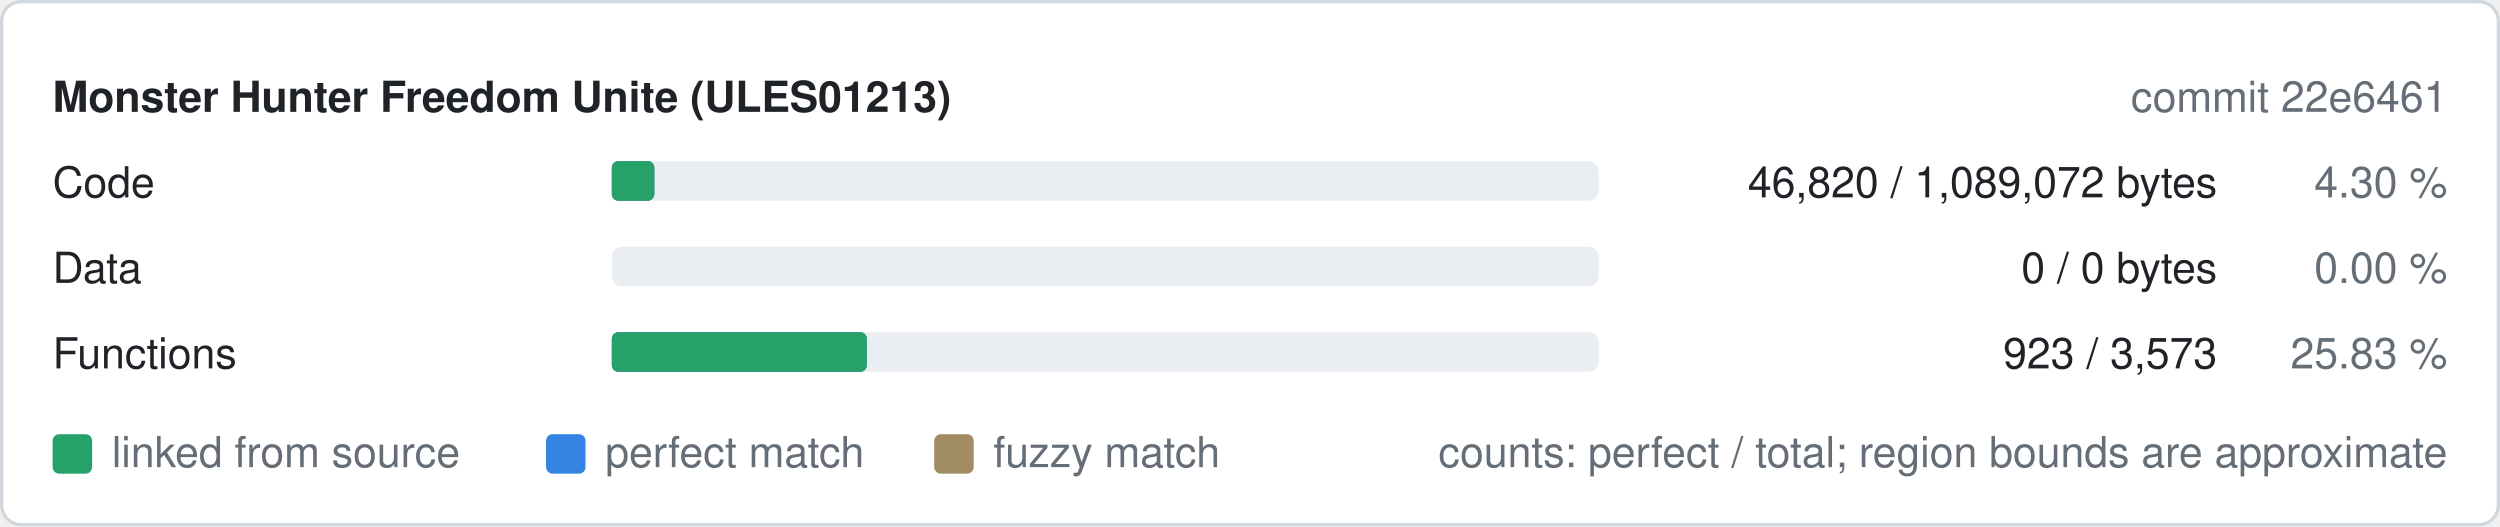
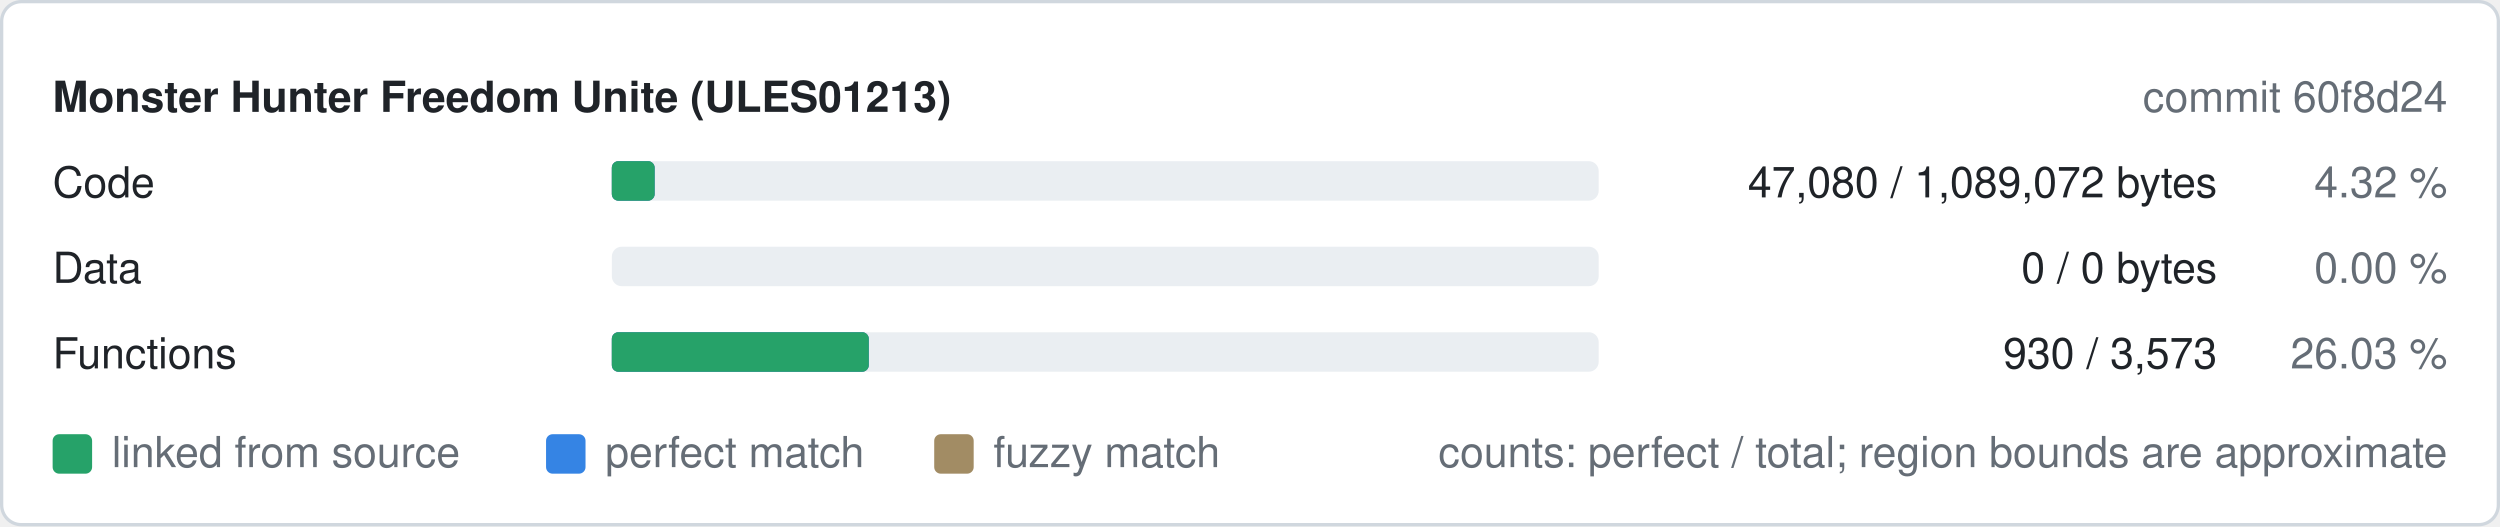
<svg xmlns="http://www.w3.org/2000/svg" width="760" height="160" viewBox="0 0 760 160" role="img" aria-label="Decompilation progress of ULES01213">
  <style>
text{font-family:-apple-system,BlinkMacSystemFont,"Segoe UI",Helvetica,Arial,sans-serif;font-size:13px}
.b{font-weight:600}
.bg{fill:#ffffff;stroke:#d0d7de}.t{fill:#1f2328}.m{fill:#656d76}.track{fill:#eaeef2}.fuzzy{fill:#a28c64}.perfect{fill:#3584e4}.linked{fill:#26a269}
@media (prefers-color-scheme: dark){.bg{fill:#0d1117;stroke:#30363d}.t{fill:#e6edf3}.m{fill:#8d96a0}.track{fill:#21262d}.fuzzy{fill:#a28c64}.perfect{fill:#3584e4}.linked{fill:#2ec27e}}
</style>
  <rect class="bg" x="0.5" y="0.5" width="759" height="159" rx="6" />
  <text class="t b" x="16" y="34">Monster Hunter Freedom Unite (ULES01213)</text>
-   <text class="m" x="744" y="34" text-anchor="end">commit 22e6461</text>
+   <text class="m" x="744" y="34" text-anchor="end">commit 60f8d24</text>
  <text class="t" x="16" y="60">Code</text>
  <rect class="track" x="186" y="49" width="300" height="12" rx="3" />
-   <rect class="fuzzy" x="186" y="49" width="12.9" height="12" rx="2" />
-   <rect class="perfect" x="186" y="49" width="12.9" height="12" rx="2" />
-   <rect class="linked" x="186" y="49" width="12.9" height="12" rx="2" />
-   <text class="t" x="674" y="60" text-anchor="end">46,820 / 1,089,072 bytes</text>
-   <text class="m" x="744" y="60" text-anchor="end">4.30 %</text>
+   <rect class="fuzzy" x="186" y="49" width="13.0" height="12" rx="2" />
+   <rect class="perfect" x="186" y="49" width="13.0" height="12" rx="2" />
+   <rect class="linked" x="186" y="49" width="13.0" height="12" rx="2" />
+   <text class="t" x="674" y="60" text-anchor="end">47,080 / 1,089,072 bytes</text>
+   <text class="m" x="744" y="60" text-anchor="end">4.32 %</text>
  <text class="t" x="16" y="86">Data</text>
  <rect class="track" x="186" y="75" width="300" height="12" rx="3" />
  <text class="t" x="674" y="86" text-anchor="end">0 / 0 bytes</text>
  <text class="m" x="744" y="86" text-anchor="end">0.00 %</text>
  <text class="t" x="16" y="112">Functions</text>
  <rect class="track" x="186" y="101" width="300" height="12" rx="3" />
-   <rect class="fuzzy" x="186" y="101" width="77.5" height="12" rx="2" />
-   <rect class="perfect" x="186" y="101" width="77.5" height="12" rx="2" />
-   <rect class="linked" x="186" y="101" width="77.5" height="12" rx="2" />
-   <text class="t" x="674" y="112" text-anchor="end">923 / 3,573</text>
-   <text class="m" x="744" y="112" text-anchor="end">25.83 %</text>
+   <rect class="fuzzy" x="186" y="101" width="78.1" height="12" rx="2" />
+   <rect class="perfect" x="186" y="101" width="78.1" height="12" rx="2" />
+   <rect class="linked" x="186" y="101" width="78.1" height="12" rx="2" />
+   <text class="t" x="674" y="112" text-anchor="end">930 / 3,573</text>
+   <text class="m" x="744" y="112" text-anchor="end">26.03 %</text>
  <rect class="linked" x="16" y="132" width="12" height="12" rx="2" />
  <text class="m" x="34" y="142">linked from source</text>
  <rect class="perfect" x="166" y="132" width="12" height="12" rx="2" />
  <text class="m" x="184" y="142">perfect match</text>
  <rect class="fuzzy" x="284" y="132" width="12" height="12" rx="2" />
  <text class="m" x="302" y="142">fuzzy match</text>
  <text class="m" x="744" y="142" text-anchor="end">counts: perfect / total; region bounds are approximate</text>
</svg>
